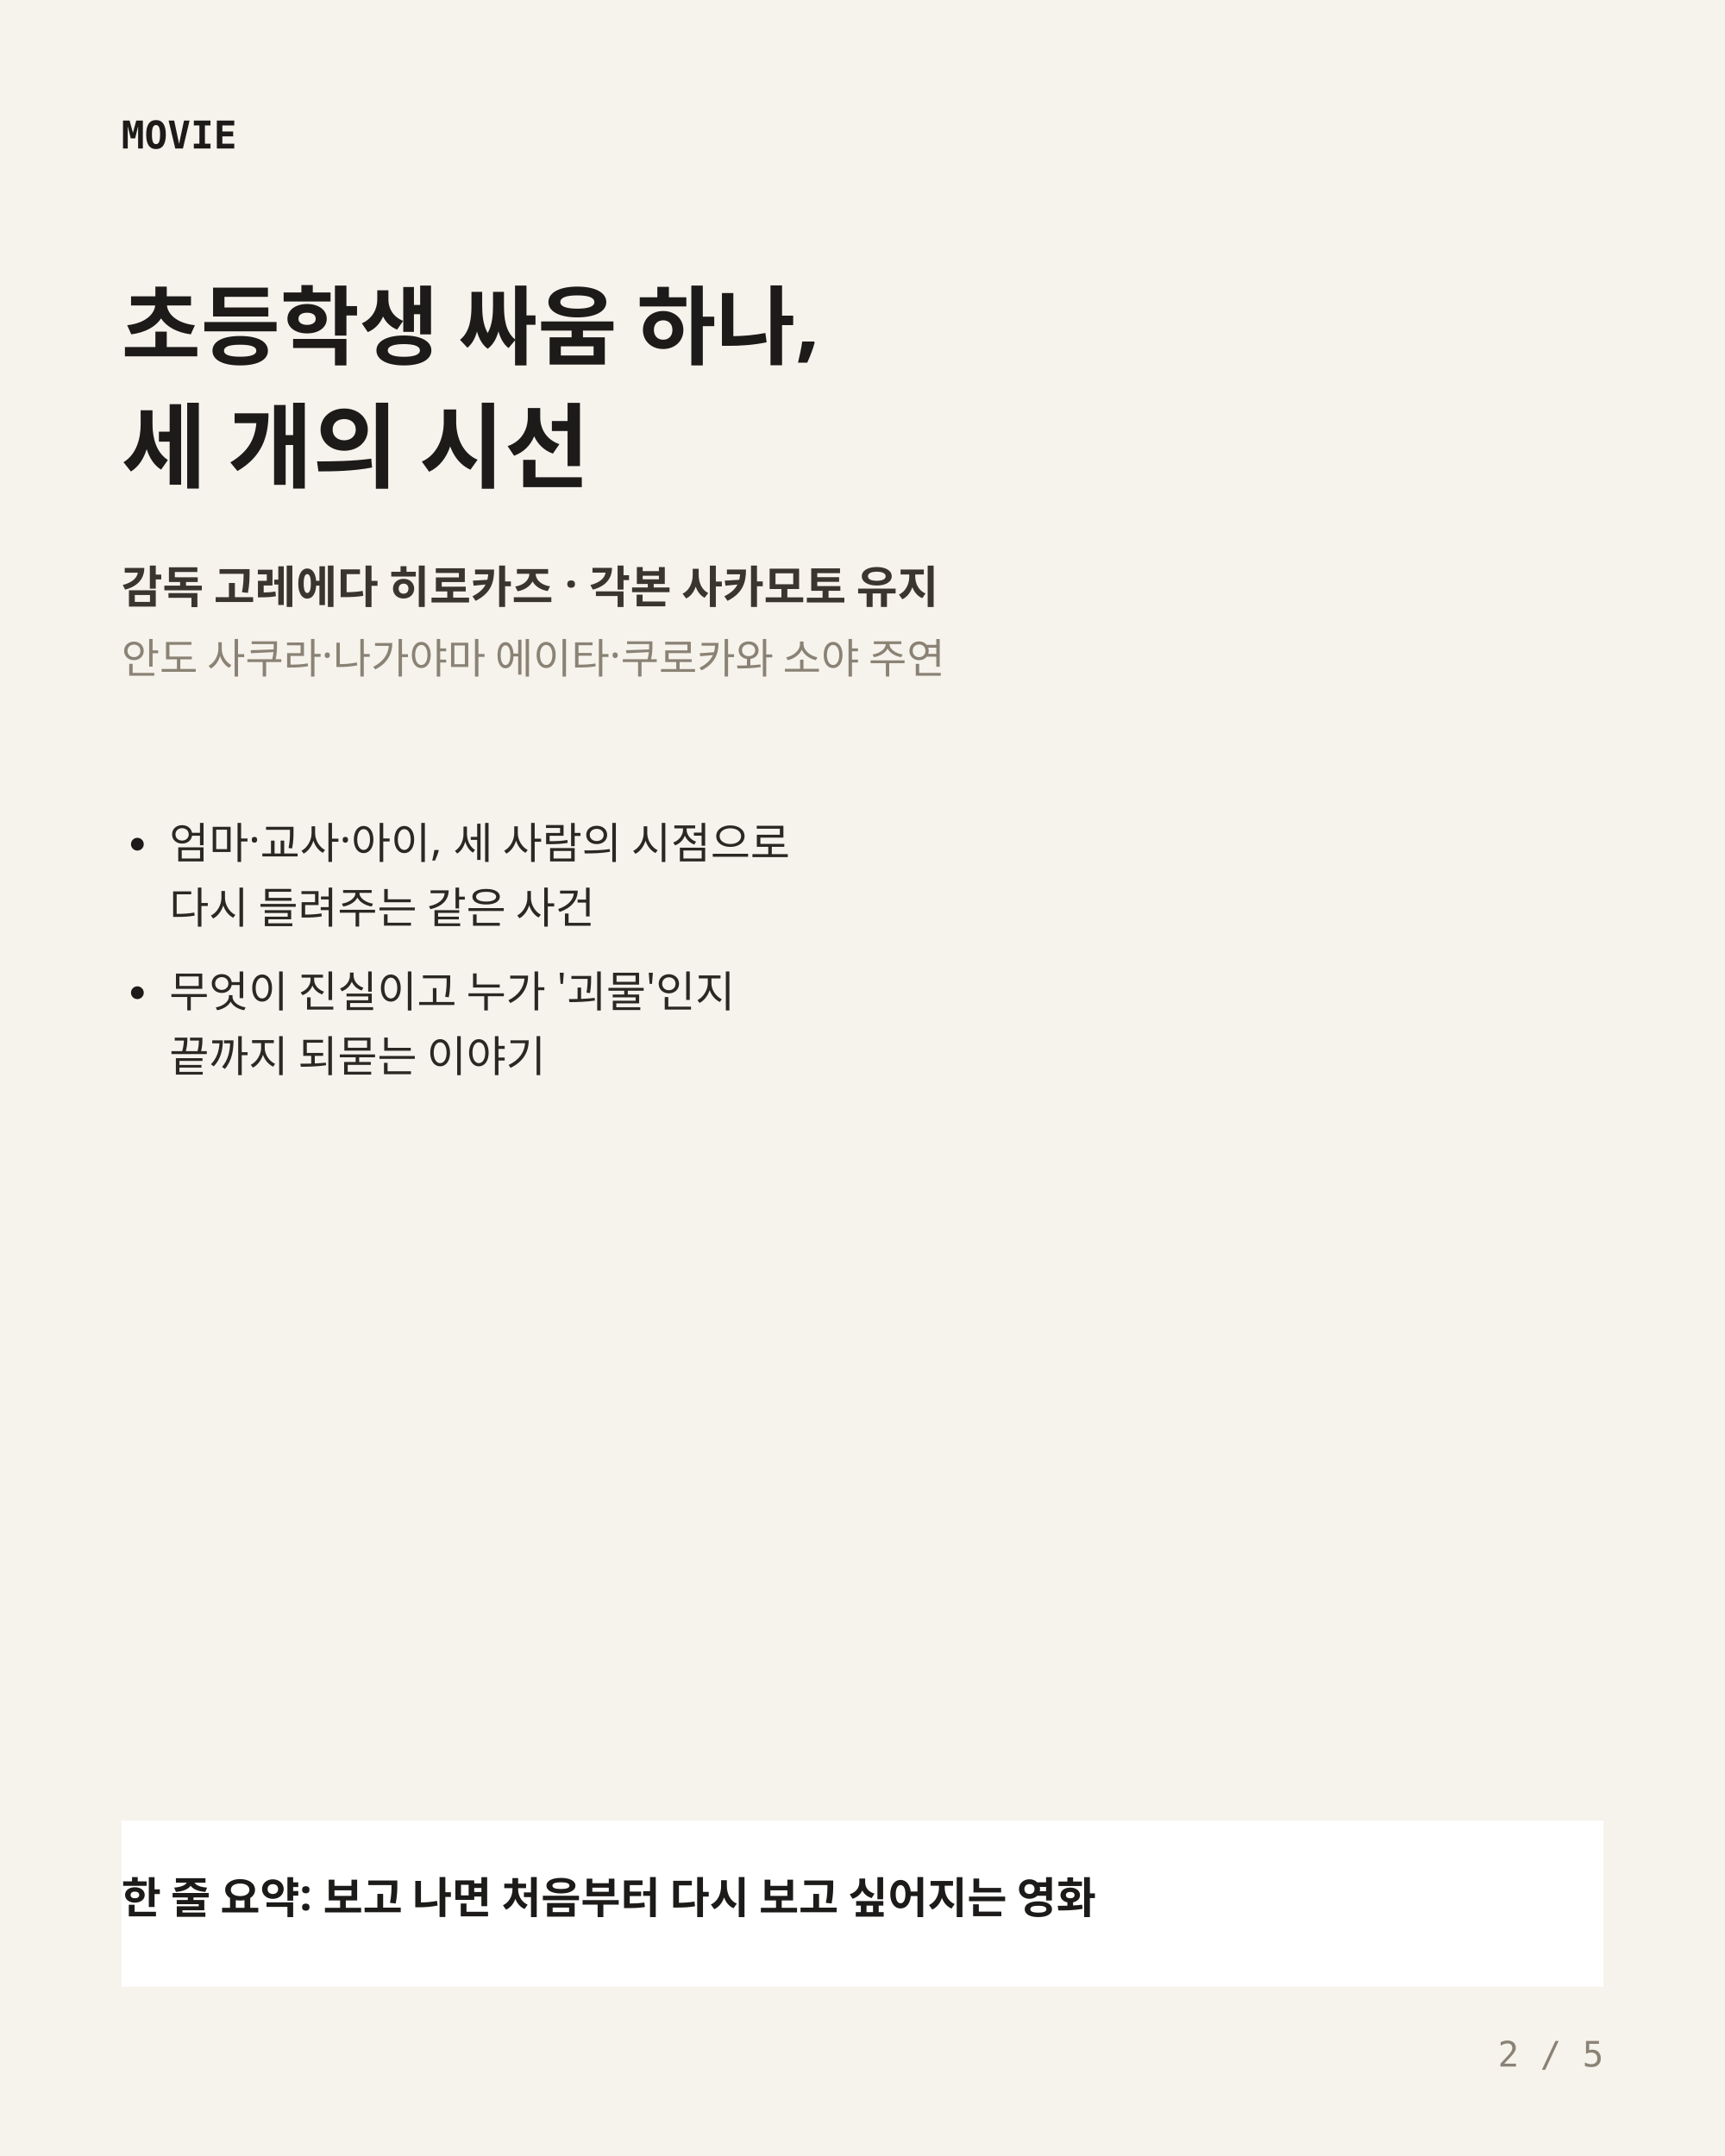
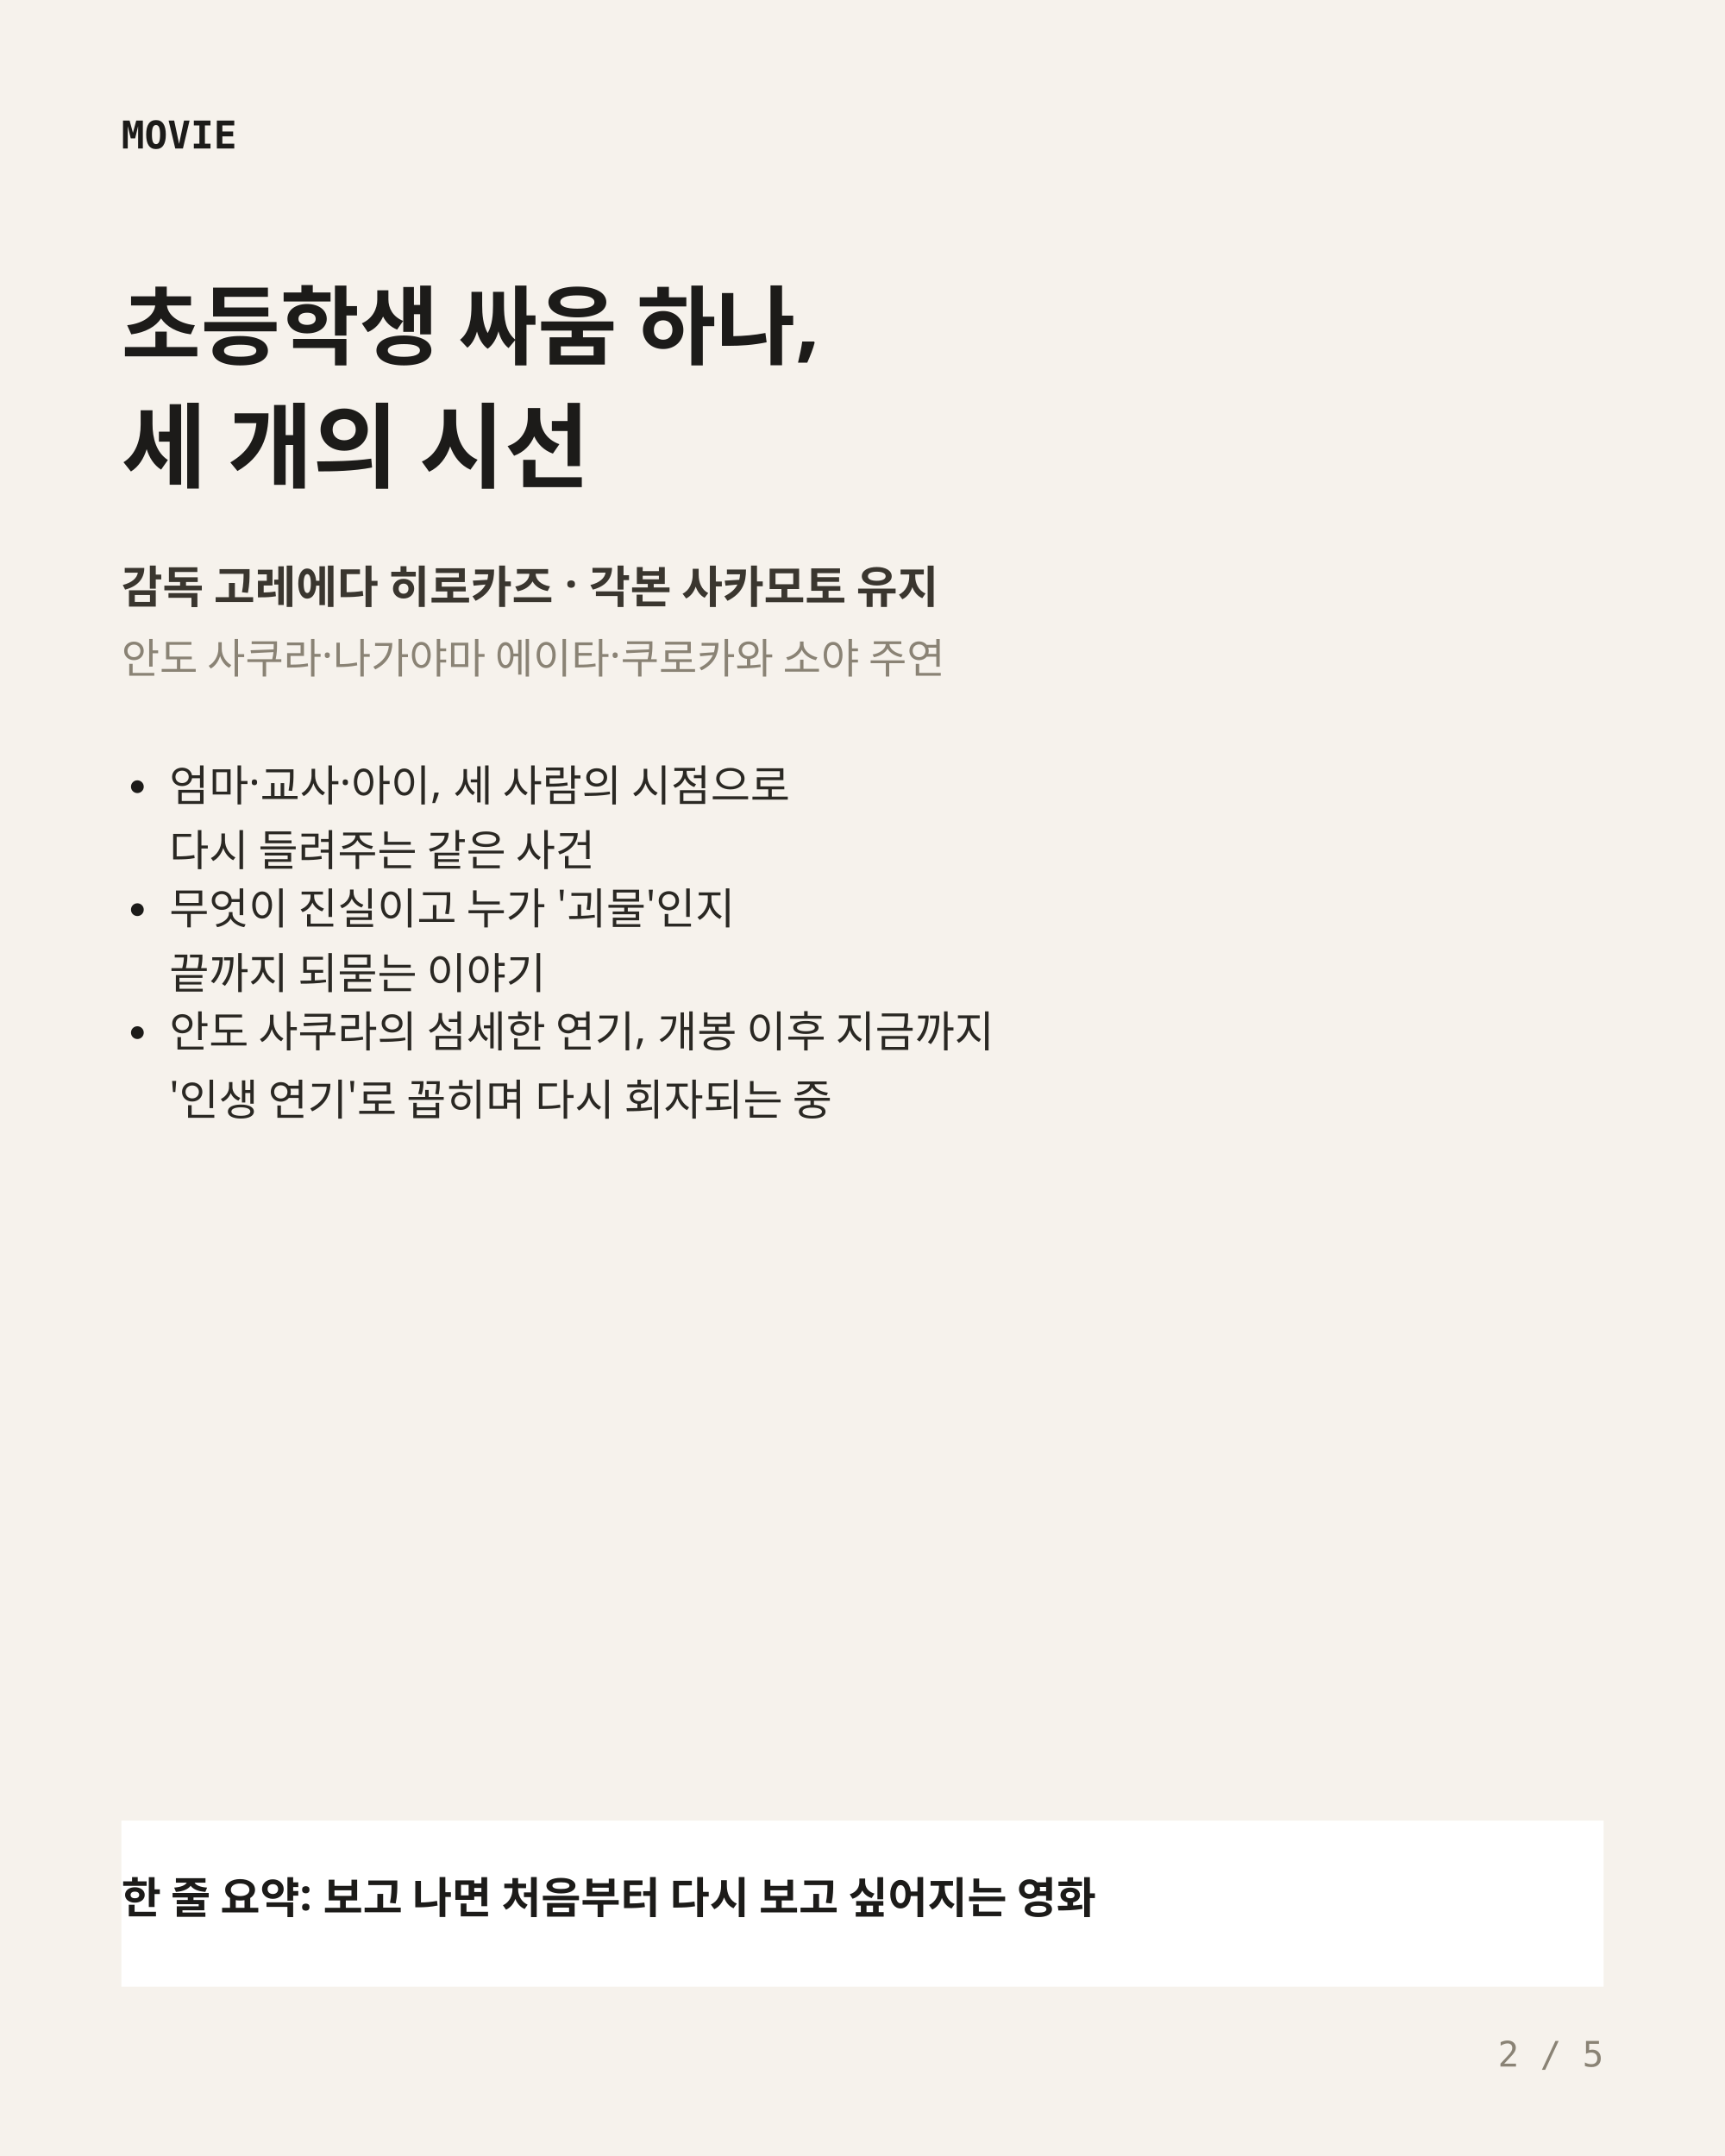
<svg xmlns="http://www.w3.org/2000/svg" width="1080" height="1350" viewBox="0 0 1080 1350">
  <rect width="1080" height="1350" fill="#F6F2EC" />
  <text x="76" y="93.0" font-size="24" font-weight="700" font-family="'Plex Mono','SFMono-Regular',monospace" fill="#1C1B19">MOVIE</text>
  <text x="76" y="224.0" font-size="54" font-weight="800" font-family="'Pretendard','Apple SD Gothic Neo','Malgun Gothic',sans-serif" fill="#1C1B19">초등학생 싸움 하나,</text>
  <text x="76" y="300.8" font-size="58" font-weight="800" font-family="'Pretendard','Apple SD Gothic Neo','Malgun Gothic',sans-serif" fill="#1C1B19">세 개의 시선</text>
  <text x="76" y="377.6" font-size="28" font-weight="600" font-family="'Pretendard','Apple SD Gothic Neo','Malgun Gothic',sans-serif" fill="#3A362F">감독 고레에다 히로카즈 · 각본 사카모토 유지</text>
  <text x="76" y="421.6" font-size="26" font-weight="500" font-family="'Pretendard','Apple SD Gothic Neo','Malgun Gothic',sans-serif" fill="#8A8375">안도 사쿠라·나가야마 에이타·쿠로카와 소야 주연</text>
-   <circle cx="86" cy="528.6" r="4" fill="#1C1B19" />
-   <text x="106" y="537.6" font-size="27" font-weight="400" font-family="'Pretendard','Apple SD Gothic Neo','Malgun Gothic',sans-serif" fill="#2A2823">엄마·교사·아이, 세 사람의 시점으로</text>
-   <text x="106" y="578.1" font-size="27" font-weight="400" font-family="'Pretendard','Apple SD Gothic Neo','Malgun Gothic',sans-serif" fill="#2A2823">다시 들려주는 같은 사건</text>
-   <circle cx="86" cy="621.6" r="4" fill="#1C1B19" />
-   <text x="106" y="630.6" font-size="27" font-weight="400" font-family="'Pretendard','Apple SD Gothic Neo','Malgun Gothic',sans-serif" fill="#2A2823">무엇이 진실이고 누가 '괴물'인지</text>
-   <text x="106" y="671.1" font-size="27" font-weight="400" font-family="'Pretendard','Apple SD Gothic Neo','Malgun Gothic',sans-serif" fill="#2A2823">끝까지 되묻는 이야기</text>
+   <circle cx="86" cy="492.6" r="4" fill="#1C1B19" />
+   <text x="106" y="501.6" font-size="27" font-weight="400" font-family="'Pretendard','Apple SD Gothic Neo','Malgun Gothic',sans-serif" fill="#2A2823">엄마·교사·아이, 세 사람의 시점으로</text>
+   <text x="106" y="542.1" font-size="27" font-weight="400" font-family="'Pretendard','Apple SD Gothic Neo','Malgun Gothic',sans-serif" fill="#2A2823">다시 들려주는 같은 사건</text>
+   <circle cx="86" cy="569.6" r="4" fill="#1C1B19" />
+   <text x="106" y="578.6" font-size="27" font-weight="400" font-family="'Pretendard','Apple SD Gothic Neo','Malgun Gothic',sans-serif" fill="#2A2823">무엇이 진실이고 누가 '괴물'인지</text>
+   <text x="106" y="619.1" font-size="27" font-weight="400" font-family="'Pretendard','Apple SD Gothic Neo','Malgun Gothic',sans-serif" fill="#2A2823">끝까지 되묻는 이야기</text>
+   <circle cx="86" cy="646.6" r="4" fill="#1C1B19" />
+   <text x="106" y="655.6" font-size="27" font-weight="400" font-family="'Pretendard','Apple SD Gothic Neo','Malgun Gothic',sans-serif" fill="#2A2823">안도 사쿠라의 섬세한 연기, 개봉 이후 지금까지</text>
+   <text x="106" y="696.1" font-size="27" font-weight="400" font-family="'Pretendard','Apple SD Gothic Neo','Malgun Gothic',sans-serif" fill="#2A2823">'인생 연기'로 꼽히며 다시 회자되는 중</text>
  <rect x="76" y="1140" width="928" height="104" fill="#FFFFFF" />
  <text x="76" y="1198.0" font-size="27" font-weight="700" font-family="'Pretendard','Apple SD Gothic Neo','Malgun Gothic',sans-serif" fill="#1C1B19">한 줄 요약: 보고 나면 처음부터 다시 보고 싶어지는 영화</text>
  <text text-anchor="end" x="1004" y="1294.0" font-size="22" font-weight="500" font-family="'Plex Mono','SFMono-Regular',monospace" fill="#8A8375">2 / 5</text>
</svg>
